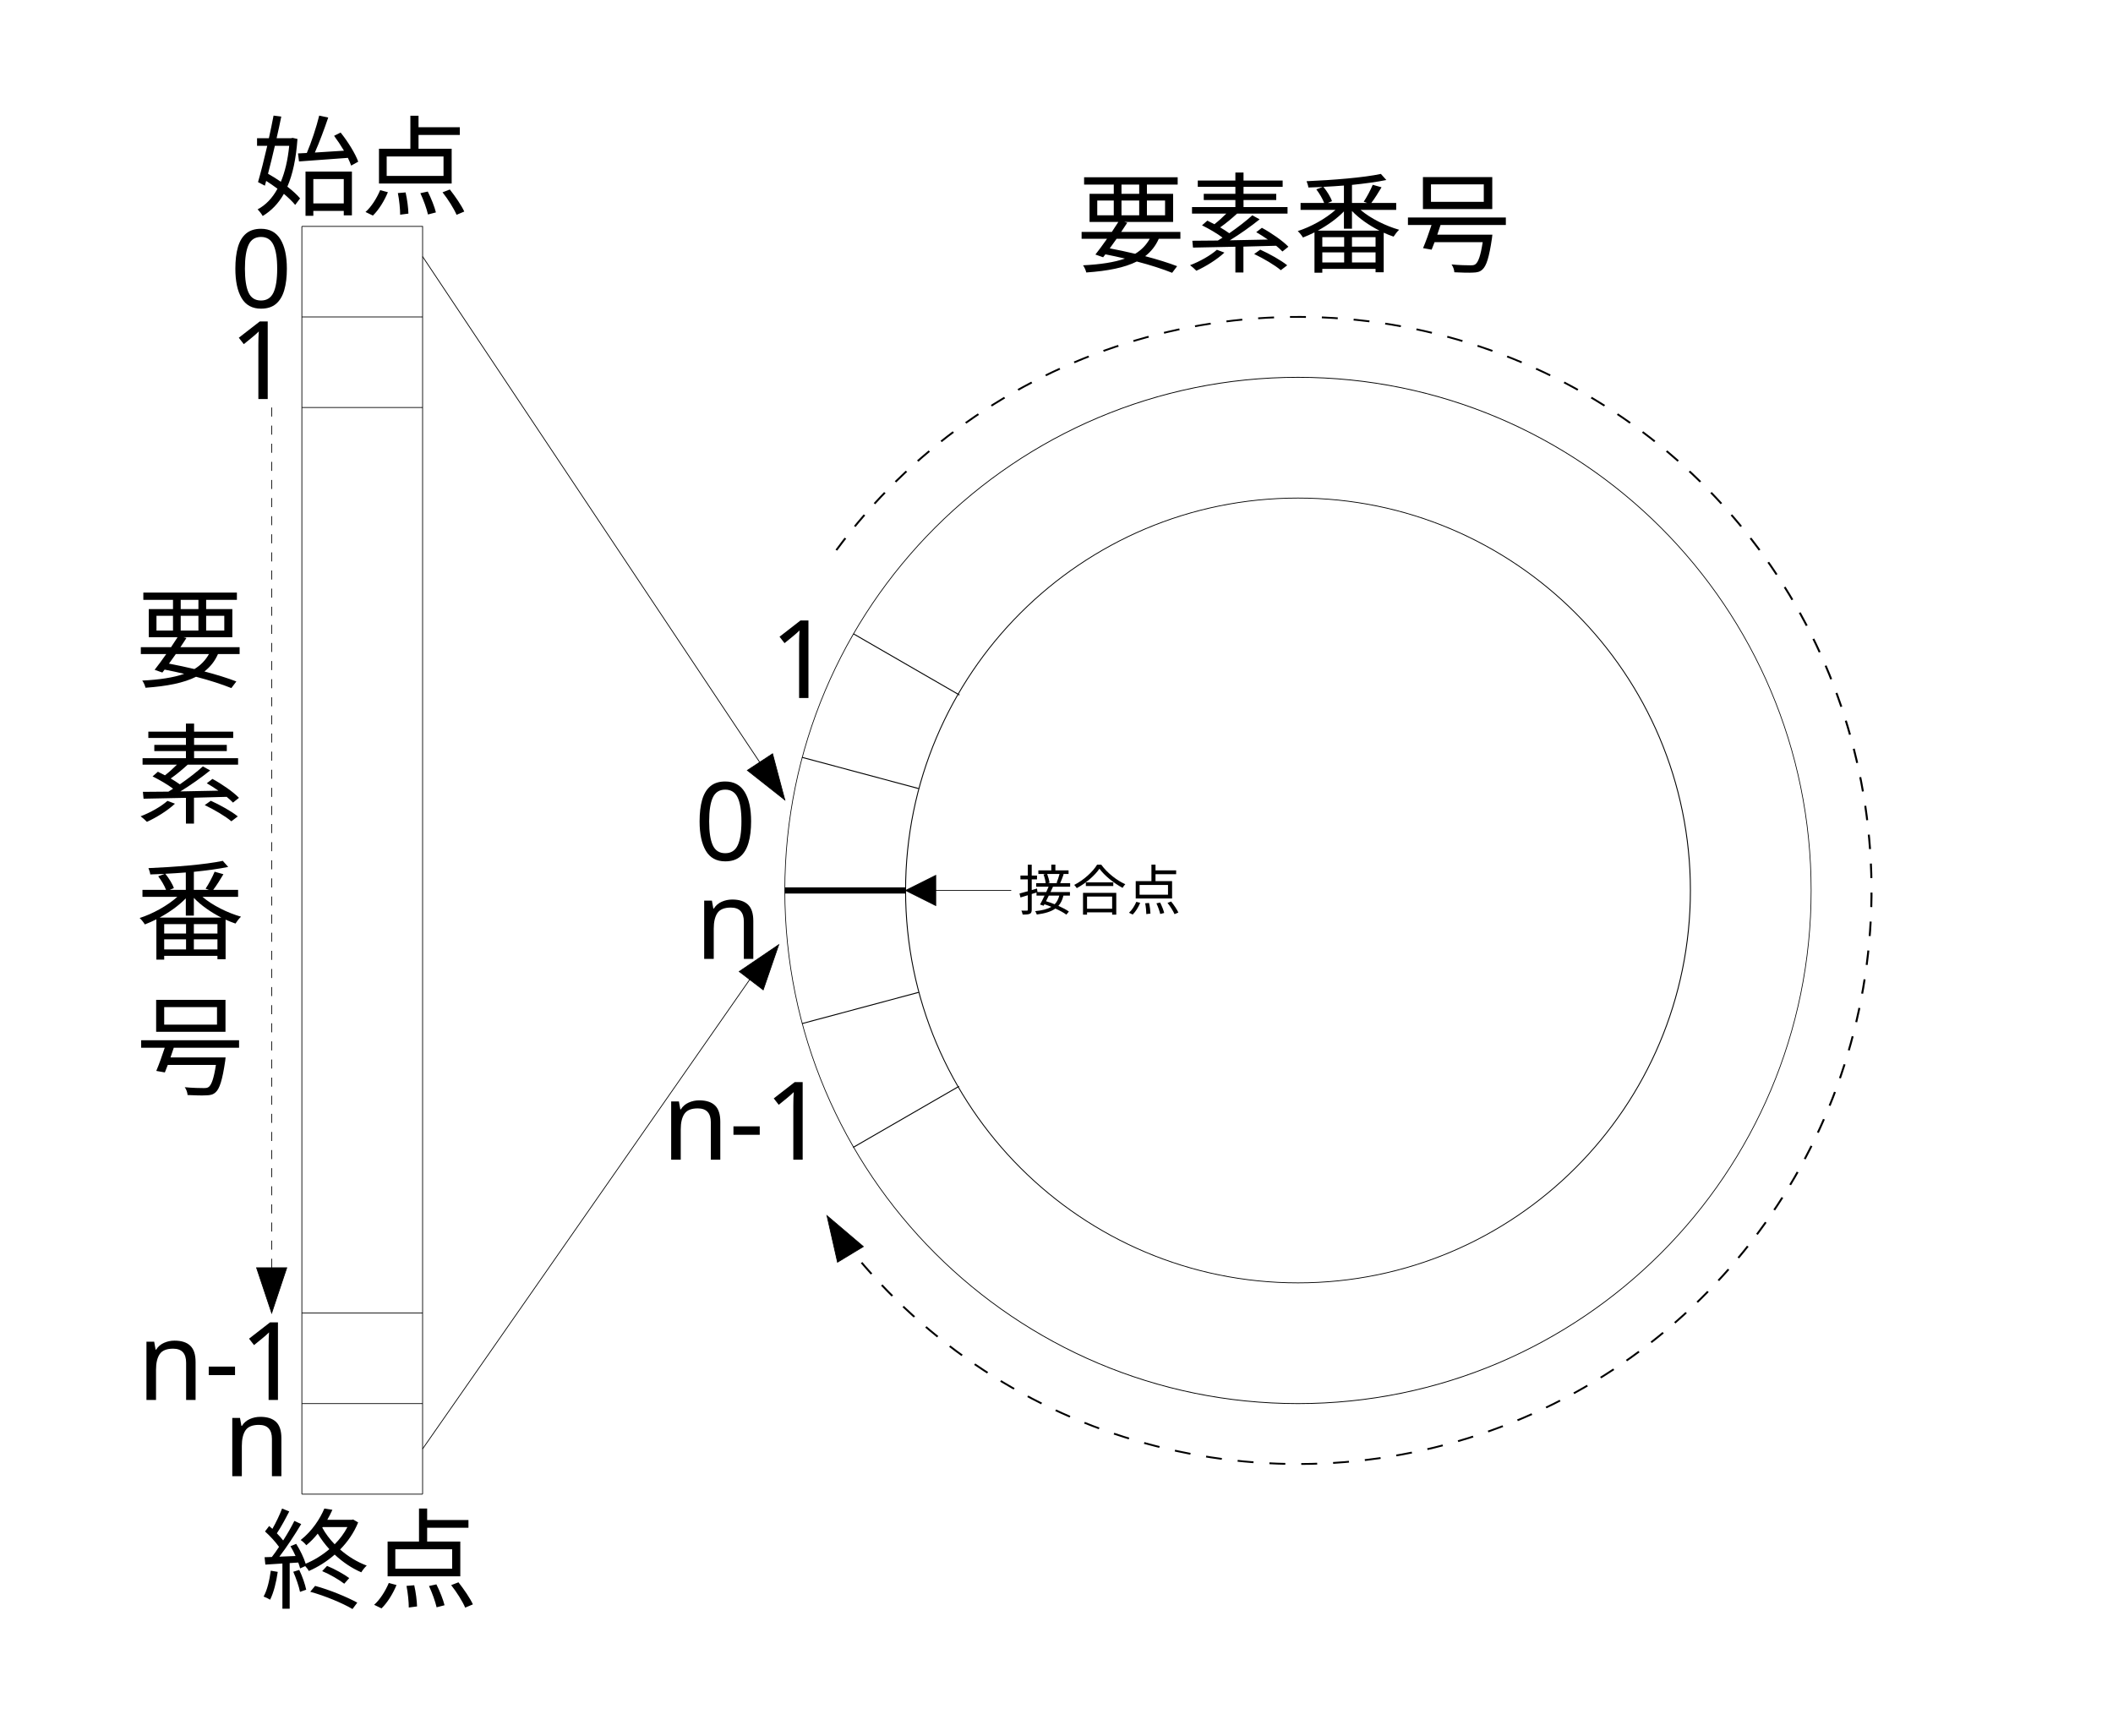
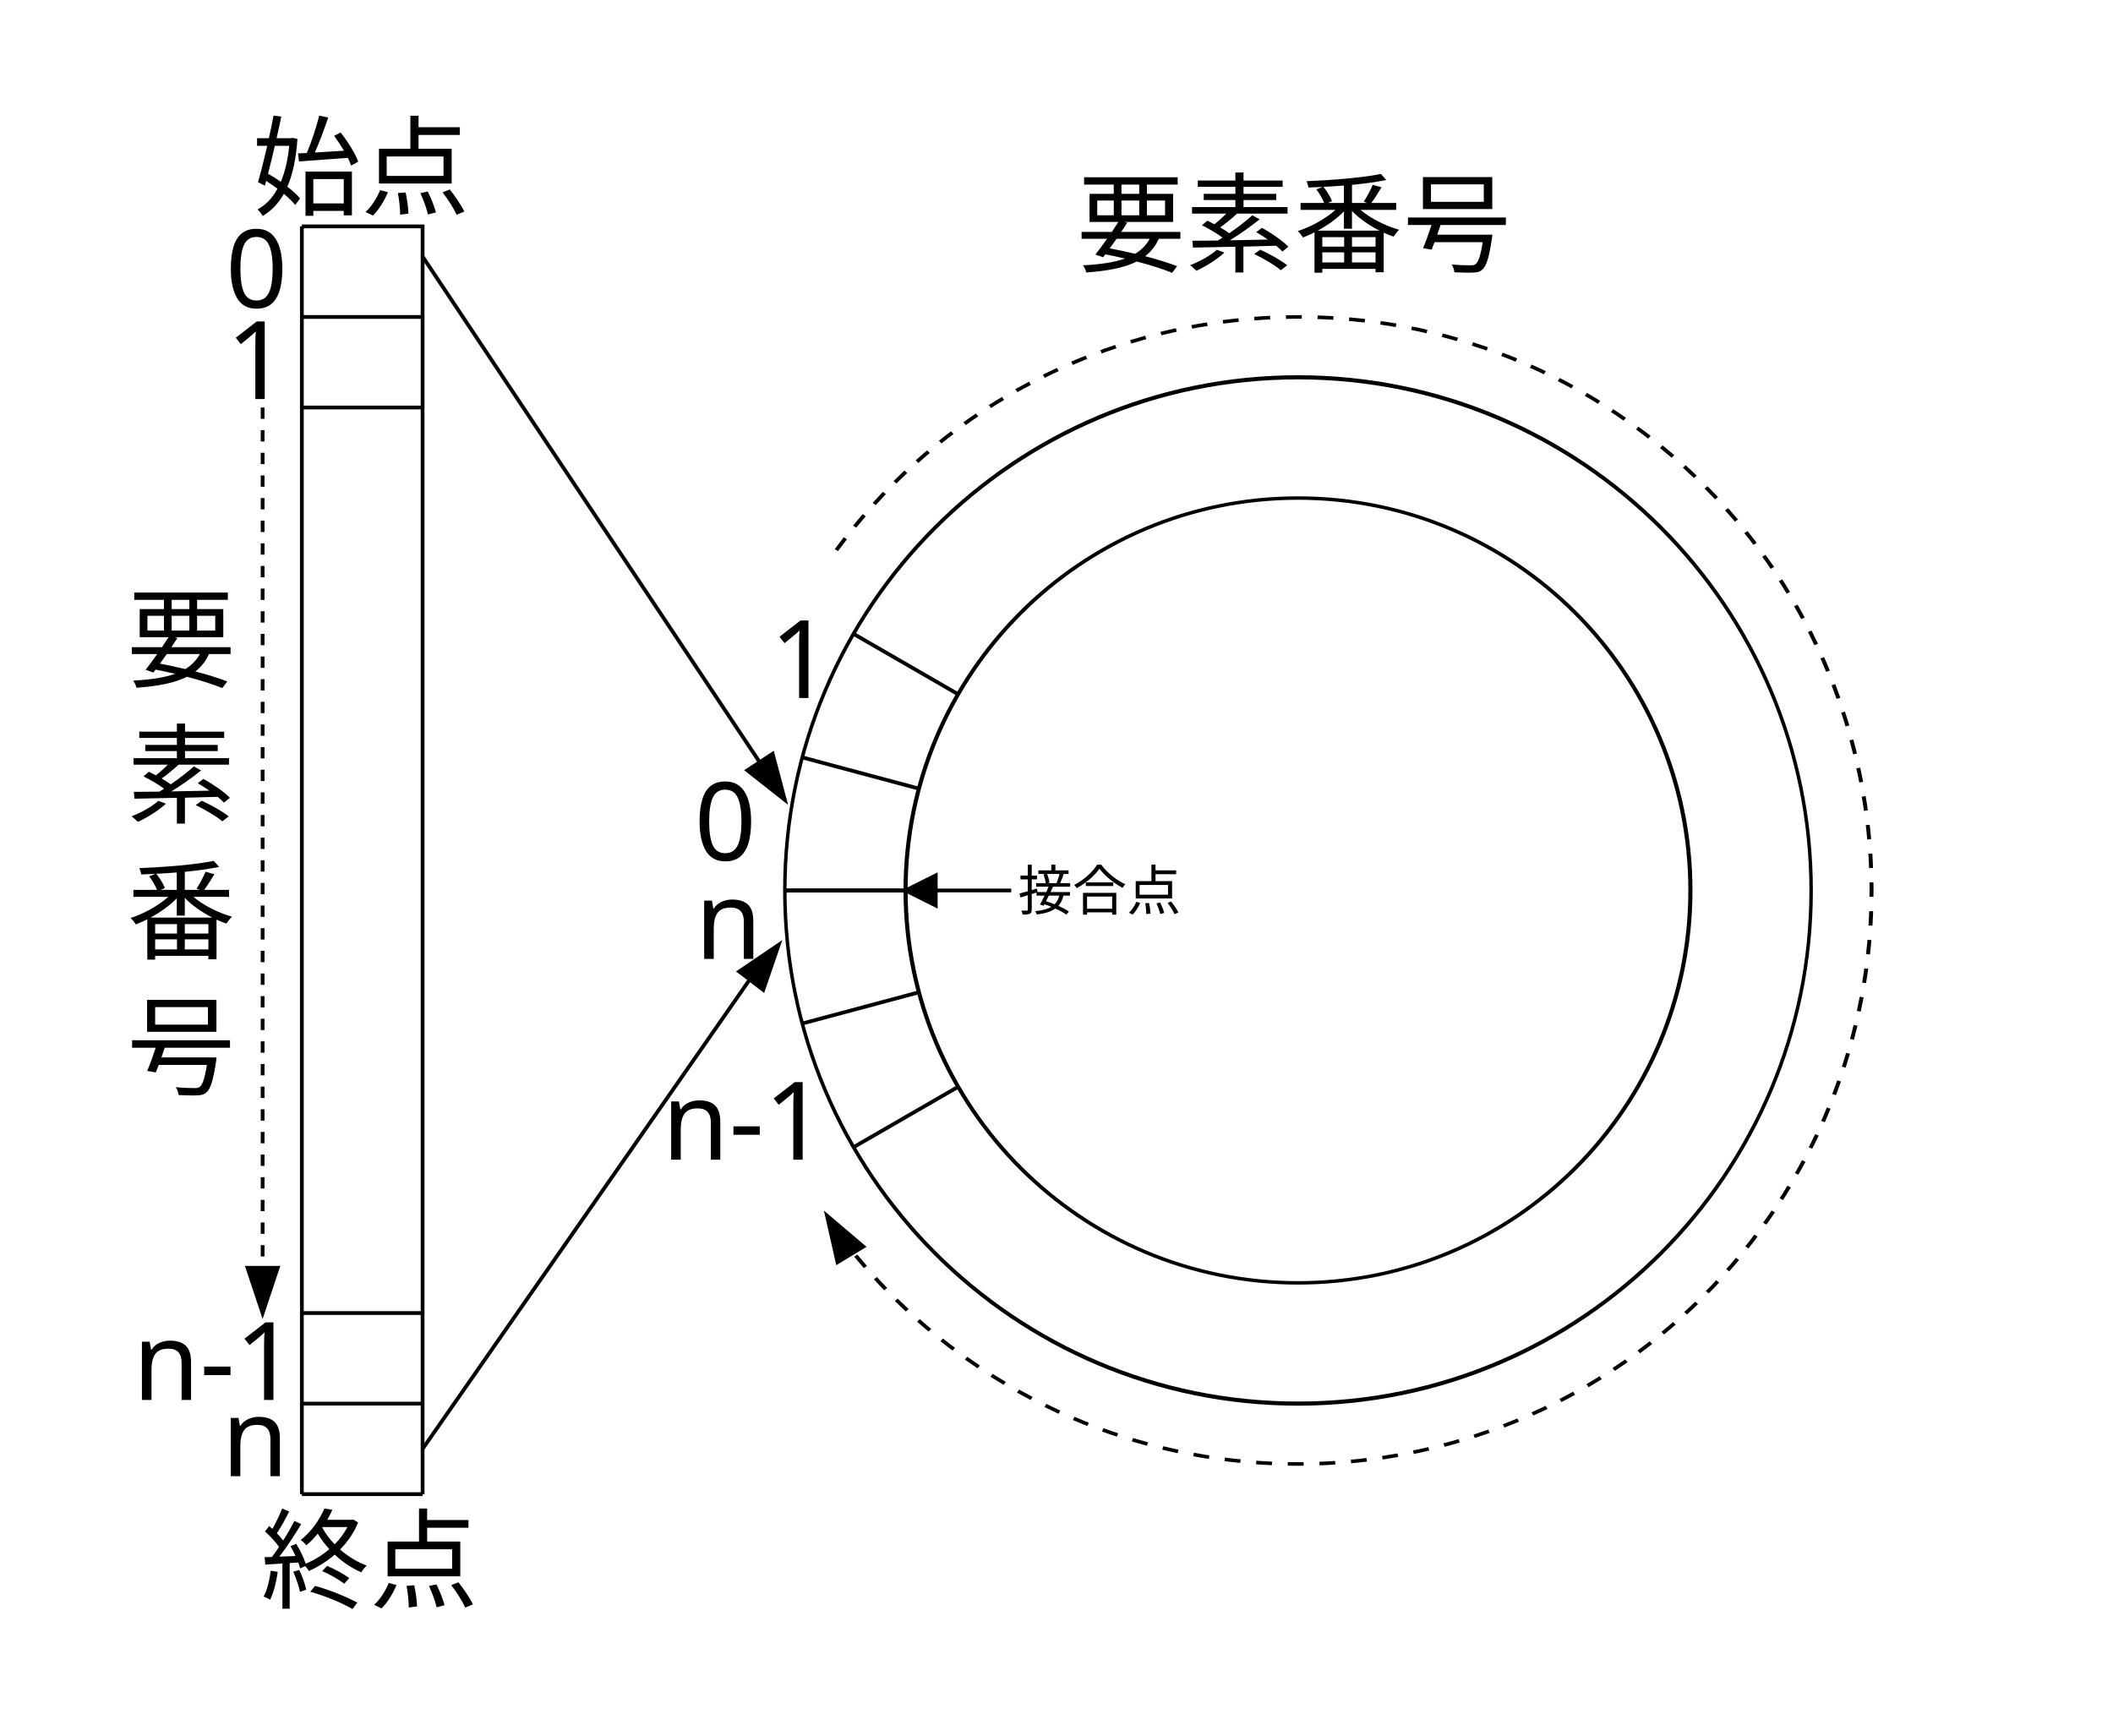
<svg xmlns="http://www.w3.org/2000/svg" width="2800" height="2300" id="svg2" version="1.1">
  <defs id="defs4" />
  <g id="layer1" transform="translate(0,1247.638)">
-     <path style="fill:none;stroke:#000000;stroke-opacity:1" id="path3757" d="m -440,32.362 a 420,500 0 1 1 -840,0 420,500 0 1 1 840,0 z" transform="matrix(1.238095,0,0,1.04,2784.762,-101.2945)" />
-     <path style="fill:none;stroke:#000000;stroke-opacity:1" id="path3759" d="m 80,32.362 a 740,620 0 1 1 -1480,0 740,620 0 1 1 1480,0 z" transform="matrix(0.9189189,0,0,1.096774,2326.486,-103.1318)" />
-     <path style="fill:none;stroke:#000000;stroke-width:1.274;stroke-linecap:butt;stroke-linejoin:miter;stroke-miterlimit:4;stroke-opacity:1;stroke-dasharray:none" d="m 1062.729,108.8 18.284,-4.899 136.258,-36.51" id="path3763" />
-     <path style="fill:none;stroke:#000000;stroke-width:1.274;stroke-linecap:butt;stroke-linejoin:miter;stroke-miterlimit:4;stroke-opacity:1;stroke-dasharray:none" d="m 1130.662,272.803 140.104,-80.889" id="path3776" />
-     <path style="fill:none;stroke:#000000;stroke-width:1.274;stroke-linecap:butt;stroke-linejoin:miter;stroke-miterlimit:4;stroke-opacity:1;stroke-dasharray:none" d="m 1062.729,-244.076 17.928,4.804 136.613,36.605" id="path3778" />
-     <path style="fill:none;stroke:#000000;stroke-width:1.274;stroke-linecap:butt;stroke-linejoin:miter;stroke-miterlimit:4;stroke-opacity:1;stroke-dasharray:none" d="m 1131.099,-407.641 16.613,9.592 123.72,71.43" id="path3780" />
-     <path style="fill:none;stroke:#000000;stroke-width:1.274;stroke-linecap:butt;stroke-linejoin:miter;stroke-miterlimit:4;stroke-opacity:1;stroke-dasharray:none" d="m 1040,-67.638 160,0" id="path3782" />
-     <path style="fill:none;stroke:#000000;stroke-width:8.174;stroke-linecap:butt;stroke-linejoin:miter;stroke-miterlimit:4;stroke-opacity:1;stroke-dasharray:none" d="m 1040,-67.638 160,0" id="path3784" />
-     <path style="fill:none;stroke:#000000;stroke-width:2.274;stroke-miterlimit:4;stroke-opacity:1;stroke-dasharray:18.19, 18.19;stroke-dashoffset:0" id="path3801" d="m -1143.06,-362.371 a 654.579,719.229 0 1 1 -8.019,841.39" transform="matrix(1.161052,0,0,1.056688,2435.432,-135.7234)" />
-     <path style="fill:#000000;fill-opacity:1;stroke:#000000;stroke-width:1px;stroke-linecap:butt;stroke-linejoin:miter;stroke-opacity:1" d="m 1095.851,363.32 13.974,61.682 34.215,-20.721 z" id="path3805" />
-     <path style="fill:none;stroke:#000000;stroke-width:1px;stroke-linecap:butt;stroke-linejoin:miter;stroke-opacity:1" d="m 400,-947.638 0,1680" id="path3809" />
-     <path style="fill:none;stroke:#000000;stroke-width:1px;stroke-linecap:butt;stroke-linejoin:miter;stroke-opacity:1" d="m 560,732.362 0,-1680 -160,0" id="path3811" />
-     <path style="fill:none;stroke:#000000;stroke-width:1px;stroke-linecap:butt;stroke-linejoin:miter;stroke-opacity:1" d="m 400,732.362 160,0" id="path3813" />
-     <path style="fill:none;stroke:#000000;stroke-width:1px;stroke-linecap:butt;stroke-linejoin:miter;stroke-opacity:1" d="m 400,-827.638 160,0" id="path3815" />
-     <path style="fill:none;stroke:#000000;stroke-width:1px;stroke-linecap:butt;stroke-linejoin:miter;stroke-opacity:1" d="m 400,-707.638 160,0" id="path3817" />
-     <path style="fill:none;stroke:#000000;stroke-width:1px;stroke-linecap:butt;stroke-linejoin:miter;stroke-opacity:1" d="m 400,612.362 160,0" id="path3819" />
-     <path style="fill:none;stroke:#000000;stroke-width:1px;stroke-linecap:butt;stroke-linejoin:miter;stroke-opacity:1" d="m 560,492.362 -160,0" id="path3821" />
-     <text xml:space="preserve" style="font-size:144px;font-style:normal;font-weight:normal;line-height:125%;letter-spacing:0px;word-spacing:0px;fill:#000000;fill-opacity:1;stroke:none;font-family:Sans" x="304.818" y="-840.047" id="text3823">
-       <tspan x="304.818" y="-840.047" id="tspan3827" style="font-size:144px">0</tspan>
+     <path style="fill:none;stroke:#000000;stroke-opacity:1;stroke-width:4.406;stroke-miterlimit:4;stroke-dasharray:none" id="path3757" d="m -440,32.362 c 0,276.142 -188.04,500 -420,500 -231.96,0 -420,-223.858 -420,-500 0,-276.142 188.04,-500 420,-500 231.96,0 420,223.858 420,500 z" transform="matrix(1.238095,0,0,1.04,2784.762,-101.2945)" />
+     <path style="fill:none;stroke:#000000;stroke-opacity:1;stroke-width:4.98;stroke-miterlimit:4;stroke-dasharray:none" id="path3759" d="m 80,32.362 c 0,342.417 -331.309,620 -740,620 -408.691,0 -740,-277.583 -740,-620 0,-342.417 331.309,-620 740,-620 408.691,0 740,277.583 740,620 z" transform="matrix(0.9189189,0,0,1.096774,2326.486,-103.1318)" />
+     <path style="fill:none;stroke:#000000;stroke-width:5;stroke-linecap:butt;stroke-linejoin:miter;stroke-miterlimit:4;stroke-opacity:1;stroke-dasharray:none" d="m 1062.729,108.8 18.284,-4.899 136.258,-36.51" id="path3763" />
+     <path style="fill:none;stroke:#000000;stroke-width:5;stroke-linecap:butt;stroke-linejoin:miter;stroke-miterlimit:4;stroke-opacity:1;stroke-dasharray:none" d="m 1130.662,272.803 140.104,-80.889" id="path3776" />
+     <path style="fill:none;stroke:#000000;stroke-width:5;stroke-linecap:butt;stroke-linejoin:miter;stroke-miterlimit:4;stroke-opacity:1;stroke-dasharray:none" d="m 1062.729,-244.076 17.928,4.804 136.613,36.605" id="path3778" />
+     <path style="fill:none;stroke:#000000;stroke-width:5;stroke-linecap:butt;stroke-linejoin:miter;stroke-miterlimit:4;stroke-opacity:1;stroke-dasharray:none" d="m 1131.099,-407.641 16.613,9.592 123.72,71.43" id="path3780" />
+     <path style="fill:none;stroke:#000000;stroke-width:5;stroke-linecap:butt;stroke-linejoin:miter;stroke-miterlimit:4;stroke-opacity:1;stroke-dasharray:none" d="m 1040,-67.638 160,0" id="path3782" />
+     <path style="fill:none;stroke:#000000;stroke-width:5;stroke-linecap:butt;stroke-linejoin:miter;stroke-miterlimit:4;stroke-opacity:1;stroke-dasharray:none" d="m 1040,-67.638 160,0" id="path3784" />
+     <path style="fill:none;stroke:#000000;stroke-width:4.514;stroke-miterlimit:4;stroke-opacity:1;stroke-dasharray:18.056,18.056;stroke-dashoffset:0" id="path3801" d="m -1143.06,-362.371 c 214.529,-319.719 624.326,-387.816 915.306,-152.099 C 63.227,-278.752 125.203,171.518 -89.327,491.237 -303.856,810.956 -713.652,879.053 -1004.633,643.336 -1061.153,597.549 -1110.601,542.068 -1151.079,479.02" transform="matrix(1.161052,0,0,1.056688,2435.432,-135.7234)" />
+     <path style="fill:#000000;fill-opacity:1;stroke:#000000;stroke-width:5;stroke-linecap:butt;stroke-linejoin:miter;stroke-opacity:1;stroke-miterlimit:4;stroke-dasharray:none" d="m 1095.851,363.32 13.974,61.682 34.215,-20.721 z" id="path3805" />
+     <path style="fill:none;stroke:#000000;stroke-width:5;stroke-linecap:butt;stroke-linejoin:miter;stroke-opacity:1;stroke-miterlimit:4;stroke-dasharray:none" d="m 400,-947.638 0,1680" id="path3809" />
+     <path style="fill:none;stroke:#000000;stroke-width:5;stroke-linecap:butt;stroke-linejoin:miter;stroke-opacity:1;stroke-miterlimit:4;stroke-dasharray:none" d="m 560,732.362 0,-1680 -160,0" id="path3811" />
+     <path style="fill:none;stroke:#000000;stroke-width:5;stroke-linecap:butt;stroke-linejoin:miter;stroke-opacity:1;stroke-miterlimit:4;stroke-dasharray:none" d="m 400,732.362 160,0" id="path3813" />
+     <path style="fill:none;stroke:#000000;stroke-width:5;stroke-linecap:butt;stroke-linejoin:miter;stroke-opacity:1;stroke-miterlimit:4;stroke-dasharray:none" d="m 400,-827.638 160,0" id="path3815" />
+     <path style="fill:none;stroke:#000000;stroke-width:5;stroke-linecap:butt;stroke-linejoin:miter;stroke-opacity:1;stroke-miterlimit:4;stroke-dasharray:none" d="m 400,-707.638 160,0" id="path3817" />
+     <path style="fill:none;stroke:#000000;stroke-width:5;stroke-linecap:butt;stroke-linejoin:miter;stroke-opacity:1;stroke-miterlimit:4;stroke-dasharray:none" d="m 400,612.362 160,0" id="path3819" />
+     <path style="fill:none;stroke:#000000;stroke-width:5;stroke-linecap:butt;stroke-linejoin:miter;stroke-opacity:1;stroke-miterlimit:4;stroke-dasharray:none" d="m 560,492.362 -160,0" id="path3821" />
+     <text xml:space="preserve" style="font-size:144px;font-style:normal;font-weight:normal;line-height:125%;letter-spacing:0px;word-spacing:0px;fill:#000000;fill-opacity:1;stroke:none;font-family:Sans" x="298.818" y="-840.047" id="text3823">
+       <tspan x="298.818" y="-840.047" id="tspan3827" style="font-size:144px">0</tspan>
    </text>
-     <text xml:space="preserve" style="font-size:144px;font-style:normal;font-weight:normal;line-height:125%;letter-spacing:0px;word-spacing:0px;fill:#000000;fill-opacity:1;stroke:none;font-family:Sans" x="303.635" y="-718.863" id="text3831">
-       <tspan id="tspan3833" x="303.635" y="-718.863">1</tspan>
+     <text xml:space="preserve" style="font-size:144px;font-style:normal;font-weight:normal;line-height:125%;letter-spacing:0px;word-spacing:0px;fill:#000000;fill-opacity:1;stroke:none;font-family:Sans" x="299.635" y="-718.863" id="text3831">
+       <tspan id="tspan3833" x="299.635" y="-718.863">1</tspan>
    </text>
-     <text xml:space="preserve" style="font-size:144px;font-style:normal;font-weight:normal;line-height:125%;letter-spacing:0px;word-spacing:0px;fill:#000000;fill-opacity:1;stroke:none;font-family:Sans" x="181.842" y="607.544" id="text3835">
-       <tspan id="tspan3837" x="181.842" y="607.544">n-1</tspan>
+     <text xml:space="preserve" style="font-size:144px;font-style:normal;font-weight:normal;line-height:125%;letter-spacing:0px;word-spacing:0px;fill:#000000;fill-opacity:1;stroke:none;font-family:Sans" x="175.842" y="607.544" id="text3835">
+       <tspan id="tspan3837" x="175.842" y="607.544">n-1</tspan>
    </text>
-     <text xml:space="preserve" style="font-size:144px;font-style:normal;font-weight:normal;line-height:125%;letter-spacing:0px;word-spacing:0px;fill:#000000;fill-opacity:1;stroke:none;font-family:Sans" x="295.553" y="708.525" id="text3839">
-       <tspan id="tspan3841" x="295.553" y="708.525">n</tspan>
+     <text xml:space="preserve" style="font-size:144px;font-style:normal;font-weight:normal;line-height:125%;letter-spacing:0px;word-spacing:0px;fill:#000000;fill-opacity:1;stroke:none;font-family:Sans" x="293.553" y="708.525" id="text3839">
+       <tspan id="tspan3841" x="293.553" y="708.525">n</tspan>
    </text>
-     <text xml:space="preserve" style="font-size:144px;font-style:normal;font-variant:normal;font-weight:normal;font-stretch:normal;line-height:125%;letter-spacing:0px;word-spacing:0px;fill:#000000;fill-opacity:1;stroke:none;font-family:Segoe UI;-inkscape-font-specification:Segoe UI" x="334.286" y="-973.352" id="text3843">
+     <text xml:space="preserve" style="font-size:144px;font-style:normal;font-variant:normal;font-weight:normal;font-stretch:normal;line-height:125%;letter-spacing:0px;word-spacing:0px;fill:#000000;fill-opacity:1;stroke:none;font-family:Segoe UI;-inkscape-font-specification:Segoe UI;stroke-width:5;stroke-miterlimit:4;stroke-dasharray:none" x="334.286" y="-973.352" id="text3843">
      <tspan id="tspan3845" x="334.286" y="-973.352">始点</tspan>
    </text>
-     <text xml:space="preserve" style="font-size:144px;font-style:normal;font-variant:normal;font-weight:normal;font-stretch:normal;line-height:125%;letter-spacing:0px;word-spacing:0px;fill:#000000;fill-opacity:1;stroke:none;font-family:Segoe UI;-inkscape-font-specification:Segoe UI" x="345.714" y="872.362" id="text3847">
+     <text xml:space="preserve" style="font-size:144px;font-style:normal;font-variant:normal;font-weight:normal;font-stretch:normal;line-height:125%;letter-spacing:0px;word-spacing:0px;fill:#000000;fill-opacity:1;stroke:none;font-family:Segoe UI;-inkscape-font-specification:Segoe UI;stroke-width:5;stroke-miterlimit:4;stroke-dasharray:none" x="345.714" y="872.362" id="text3847">
      <tspan id="tspan3849" x="345.714" y="872.362">終点</tspan>
    </text>
-     <path style="fill:none;stroke:#000000;stroke-width:1;stroke-linecap:butt;stroke-linejoin:miter;stroke-miterlimit:4;stroke-opacity:1;stroke-dasharray:12, 12;stroke-dashoffset:0" d="m 360,-707.638 0,1200" id="path3851" />
-     <path style="fill:#000000;fill-opacity:1;stroke:#000000;stroke-width:1px;stroke-linecap:butt;stroke-linejoin:miter;stroke-opacity:1" d="m 360,492.362 -20,-60 40,0 z" id="path3853" />
-     <text xml:space="preserve" style="font-size:144px;font-style:normal;font-variant:normal;font-weight:normal;font-stretch:normal;line-height:125%;letter-spacing:0px;word-spacing:0px;fill:#000000;fill-opacity:1;stroke:none;font-family:Segoe UI;-inkscape-font-specification:Segoe UI" x="180" y="-347.638" id="text3855">
-       <tspan id="tspan3857" x="180" y="-347.638">要</tspan>
-       <tspan x="180" y="-167.638" id="tspan3859">素</tspan>
-       <tspan x="180" y="12.362" id="tspan3861">番</tspan>
-       <tspan x="180" y="192.362" id="tspan3863">号</tspan>
-     </text>
-     <path style="fill:#000000;fill-opacity:1;stroke:#000000;stroke-width:1px;stroke-linecap:butt;stroke-linejoin:miter;stroke-opacity:1" d="m 1340,-67.638 -140,0 40,-20 0,40 -40,-20" id="path3865" />
-     <text xml:space="preserve" style="font-size:72px;font-style:normal;font-variant:normal;font-weight:normal;font-stretch:normal;line-height:125%;letter-spacing:0px;word-spacing:0px;fill:#000000;fill-opacity:1;stroke:none;font-family:Segoe UI;-inkscape-font-specification:Segoe UI" x="1349.035" y="-41.425" id="text3867">
+     <g id="g3812" transform="translate(-12,0)">
+       <path id="path3853" d="m 360,492.362 -20,-60 40,0 z" style="fill:#000000;fill-opacity:1;stroke:#000000;stroke-width:5;stroke-linecap:butt;stroke-linejoin:miter;stroke-miterlimit:4;stroke-opacity:1;stroke-dasharray:none" />
+       <g id="g3804">
+         <path style="fill:none;stroke:#000000;stroke-width:5;stroke-linecap:butt;stroke-linejoin:miter;stroke-miterlimit:4;stroke-opacity:1;stroke-dasharray:15,15;stroke-dashoffset:0" d="m 360,-707.638 0,1200" id="path3851" />
+         <text xml:space="preserve" style="font-size:144px;font-style:normal;font-variant:normal;font-weight:normal;font-stretch:normal;line-height:125%;letter-spacing:0px;word-spacing:0px;fill:#000000;fill-opacity:1;stroke:none;font-family:Segoe UI;-inkscape-font-specification:Segoe UI" x="180" y="-347.638" id="text3855">
+           <tspan id="tspan3857" x="180" y="-347.638">要</tspan>
+           <tspan x="180" y="-167.638" id="tspan3859">素</tspan>
+           <tspan x="180" y="12.362" id="tspan3861">番</tspan>
+           <tspan x="180" y="192.362" id="tspan3863">号</tspan>
+         </text>
+       </g>
+     </g>
+     <path style="fill:#000000;fill-opacity:1;stroke:#000000;stroke-width:5;stroke-linecap:butt;stroke-linejoin:miter;stroke-opacity:1;stroke-miterlimit:4;stroke-dasharray:none" d="m 1340,-67.638 -140,0 40,-20 0,40 -40,-20" id="path3865" />
+     <text xml:space="preserve" style="font-size:72px;font-style:normal;font-variant:normal;font-weight:normal;font-stretch:normal;line-height:125%;letter-spacing:0px;word-spacing:0px;fill:#000000;fill-opacity:1;stroke:none;font-family:Segoe UI;-inkscape-font-specification:Segoe UI;stroke-width:5;stroke-miterlimit:4;stroke-dasharray:none" x="1349.035" y="-41.425" id="text3867">
      <tspan id="tspan3869" x="1349.035" y="-41.425">接合点</tspan>
    </text>
-     <text xml:space="preserve" style="font-size:144px;font-style:normal;font-variant:normal;font-weight:normal;font-stretch:normal;line-height:125%;letter-spacing:0px;word-spacing:0px;fill:#000000;fill-opacity:1;stroke:none;font-family:Segoe UI;-inkscape-font-specification:Segoe UI" x="1426.647" y="-897.933" id="text3855-1">
+     <text xml:space="preserve" style="font-size:144px;font-style:normal;font-variant:normal;font-weight:normal;font-stretch:normal;line-height:125%;letter-spacing:0px;word-spacing:0px;fill:#000000;fill-opacity:1;stroke:none;font-family:Segoe UI;-inkscape-font-specification:Segoe UI;stroke-width:5;stroke-miterlimit:4;stroke-dasharray:none" x="1426.647" y="-897.933" id="text3855-1">
      <tspan x="1426.647" y="-897.933" id="tspan3863-9">要素番号</tspan>
    </text>
-     <text xml:space="preserve" style="font-size:144px;font-style:normal;font-weight:normal;line-height:125%;letter-spacing:0px;word-spacing:0px;fill:#000000;fill-opacity:1;stroke:none;font-family:Sans" x="920" y="-107.638" id="text3823-4">
-       <tspan x="920" y="-107.638" id="tspan3827-8" style="font-size:144px">0</tspan>
+     <text xml:space="preserve" style="font-size:144px;font-style:normal;font-weight:normal;line-height:125%;letter-spacing:0px;word-spacing:0px;fill:#000000;fill-opacity:1;stroke:none;font-family:Sans;stroke-width:5;stroke-miterlimit:4;stroke-dasharray:none" x="920" y="-107.638" id="text3823-4">
+       <tspan x="920" y="-107.638" id="tspan3827-8" style="font-size:144px;stroke-width:5;stroke-miterlimit:4;stroke-dasharray:none">0</tspan>
    </text>
-     <text xml:space="preserve" style="font-size:144px;font-style:normal;font-weight:normal;line-height:125%;letter-spacing:0px;word-spacing:0px;fill:#000000;fill-opacity:1;stroke:none;font-family:Sans" x="1020.17" y="-322.636" id="text3831-8">
+     <text xml:space="preserve" style="font-size:144px;font-style:normal;font-weight:normal;line-height:125%;letter-spacing:0px;word-spacing:0px;fill:#000000;fill-opacity:1;stroke:none;font-family:Sans;stroke-width:5;stroke-miterlimit:4;stroke-dasharray:none" x="1020.17" y="-322.636" id="text3831-8">
      <tspan id="tspan3833-2" x="1020.17" y="-322.636">1</tspan>
    </text>
-     <text xml:space="preserve" style="font-size:144px;font-style:normal;font-weight:normal;line-height:125%;letter-spacing:0px;word-spacing:0px;fill:#000000;fill-opacity:1;stroke:none;font-family:Sans" x="877.157" y="289.127" id="text3835-4">
+     <text xml:space="preserve" style="font-size:144px;font-style:normal;font-weight:normal;line-height:125%;letter-spacing:0px;word-spacing:0px;fill:#000000;fill-opacity:1;stroke:none;font-family:Sans;stroke-width:5;stroke-miterlimit:4;stroke-dasharray:none" x="877.157" y="289.127" id="text3835-4">
      <tspan id="tspan3837-5" x="877.157" y="289.127">n-1</tspan>
    </text>
-     <text xml:space="preserve" style="font-size:144px;font-style:normal;font-weight:normal;line-height:125%;letter-spacing:0px;word-spacing:0px;fill:#000000;fill-opacity:1;stroke:none;font-family:Sans" x="920.898" y="23.019" id="text3839-5">
+     <text xml:space="preserve" style="font-size:144px;font-style:normal;font-weight:normal;line-height:125%;letter-spacing:0px;word-spacing:0px;fill:#000000;fill-opacity:1;stroke:none;font-family:Sans;stroke-width:5;stroke-miterlimit:4;stroke-dasharray:none" x="920.898" y="23.019" id="text3839-5">
      <tspan id="tspan3841-1" x="920.898" y="23.019">n</tspan>
    </text>
-     <path style="fill:none;stroke:#000000;stroke-width:1.029px;stroke-linecap:butt;stroke-linejoin:miter;stroke-opacity:1" d="m 560,-907.638 480,720" id="path3991" />
-     <path style="fill:#000000;fill-opacity:1;stroke:#000000;stroke-width:1px;stroke-linecap:butt;stroke-linejoin:miter;stroke-opacity:1" d="m 1040,-187.638 -49.657,-39.168 33.432,-21.961 z" id="path3853-7" />
-     <path style="fill:none;stroke:#000000;stroke-width:1px;stroke-linecap:butt;stroke-linejoin:miter;stroke-opacity:1" d="M 560,672.362 1020,12.362" id="path4011" />
-     <path style="fill:#000000;fill-opacity:1;stroke:#000000;stroke-width:1px;stroke-linecap:butt;stroke-linejoin:miter;stroke-opacity:1" d="M 1031.919,4.281 1011.364,64.093 979.587,39.798 z" id="path3853-7-1" />
+     <path style="fill:none;stroke:#000000;stroke-width:5;stroke-linecap:butt;stroke-linejoin:miter;stroke-opacity:1;stroke-miterlimit:4;stroke-dasharray:none" d="m 560,-907.638 480,720" id="path3991" />
+     <path style="fill:#000000;fill-opacity:1;stroke:#000000;stroke-width:5;stroke-linecap:butt;stroke-linejoin:miter;stroke-opacity:1;stroke-miterlimit:4;stroke-dasharray:none" d="m 1040,-187.638 -49.657,-39.168 33.432,-21.961 z" id="path3853-7" />
+     <path style="fill:none;stroke:#000000;stroke-width:5;stroke-linecap:butt;stroke-linejoin:miter;stroke-opacity:1;stroke-miterlimit:4;stroke-dasharray:none" d="M 560,672.362 1020,12.362" id="path4011" />
+     <path style="fill:#000000;fill-opacity:1;stroke:#000000;stroke-width:5;stroke-linecap:butt;stroke-linejoin:miter;stroke-opacity:1;stroke-miterlimit:4;stroke-dasharray:none" d="M 1031.919,4.281 1011.364,64.093 979.587,39.798 z" id="path3853-7-1" />
  </g>
</svg>
